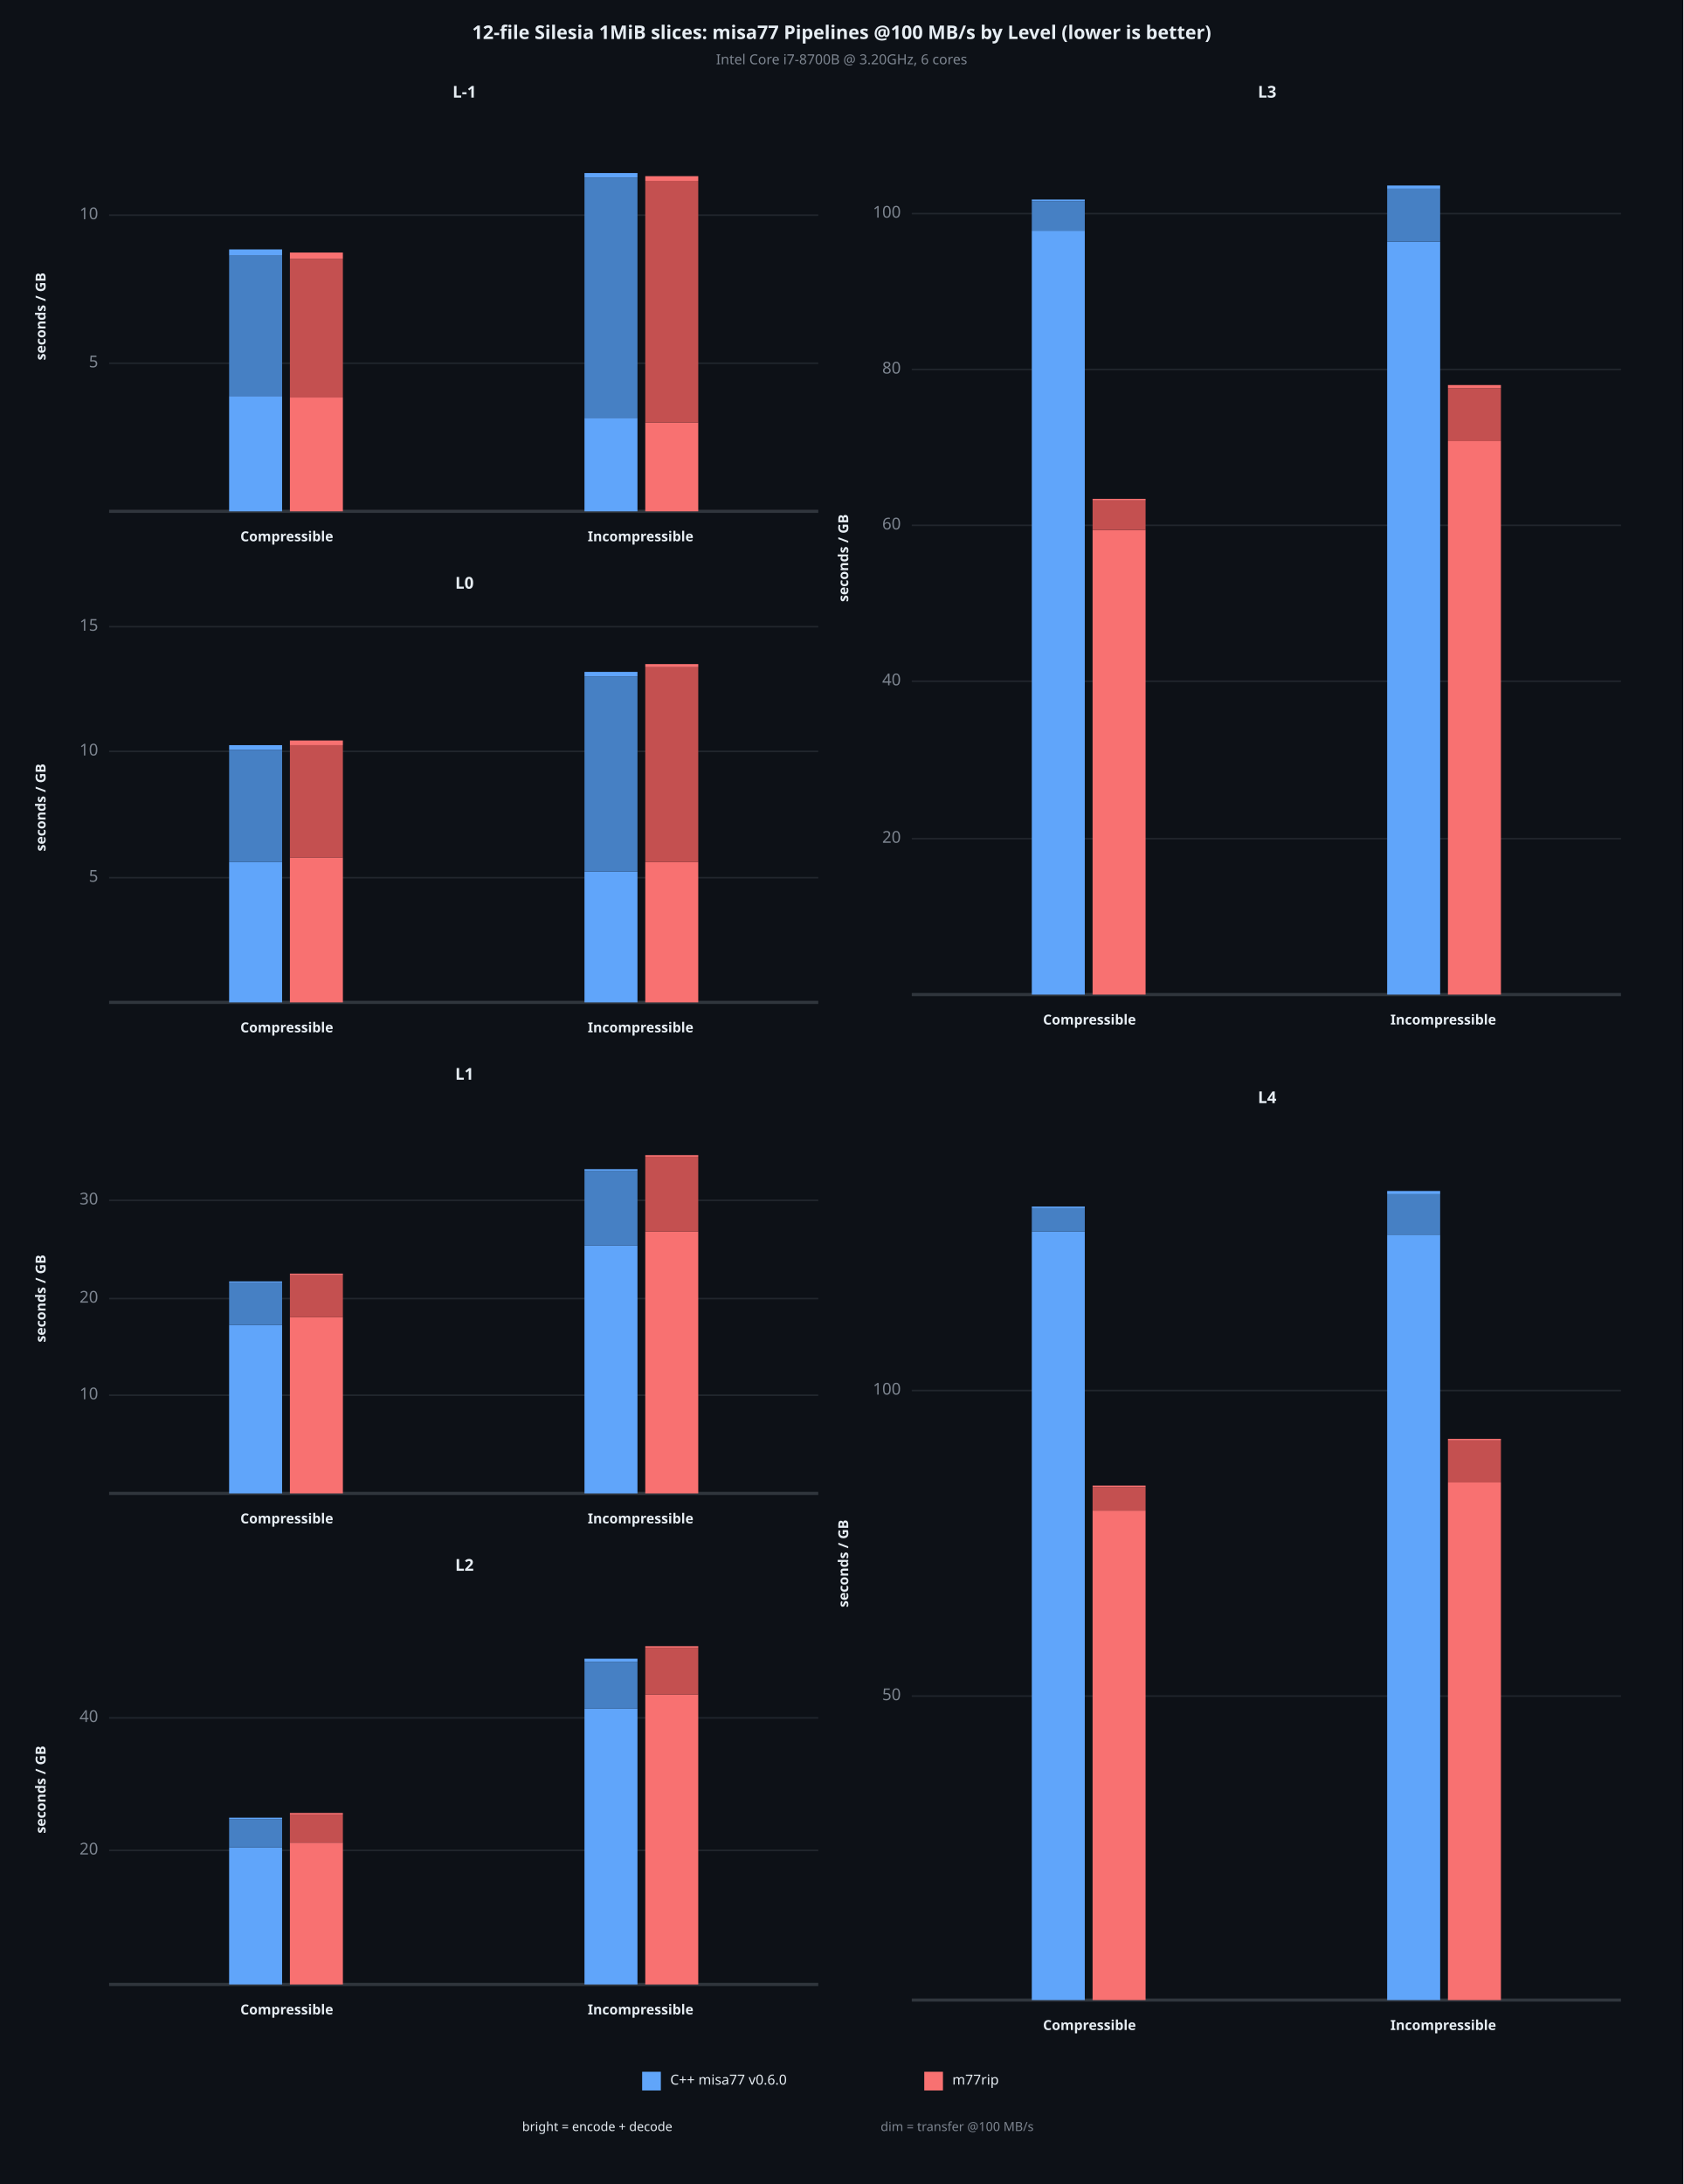
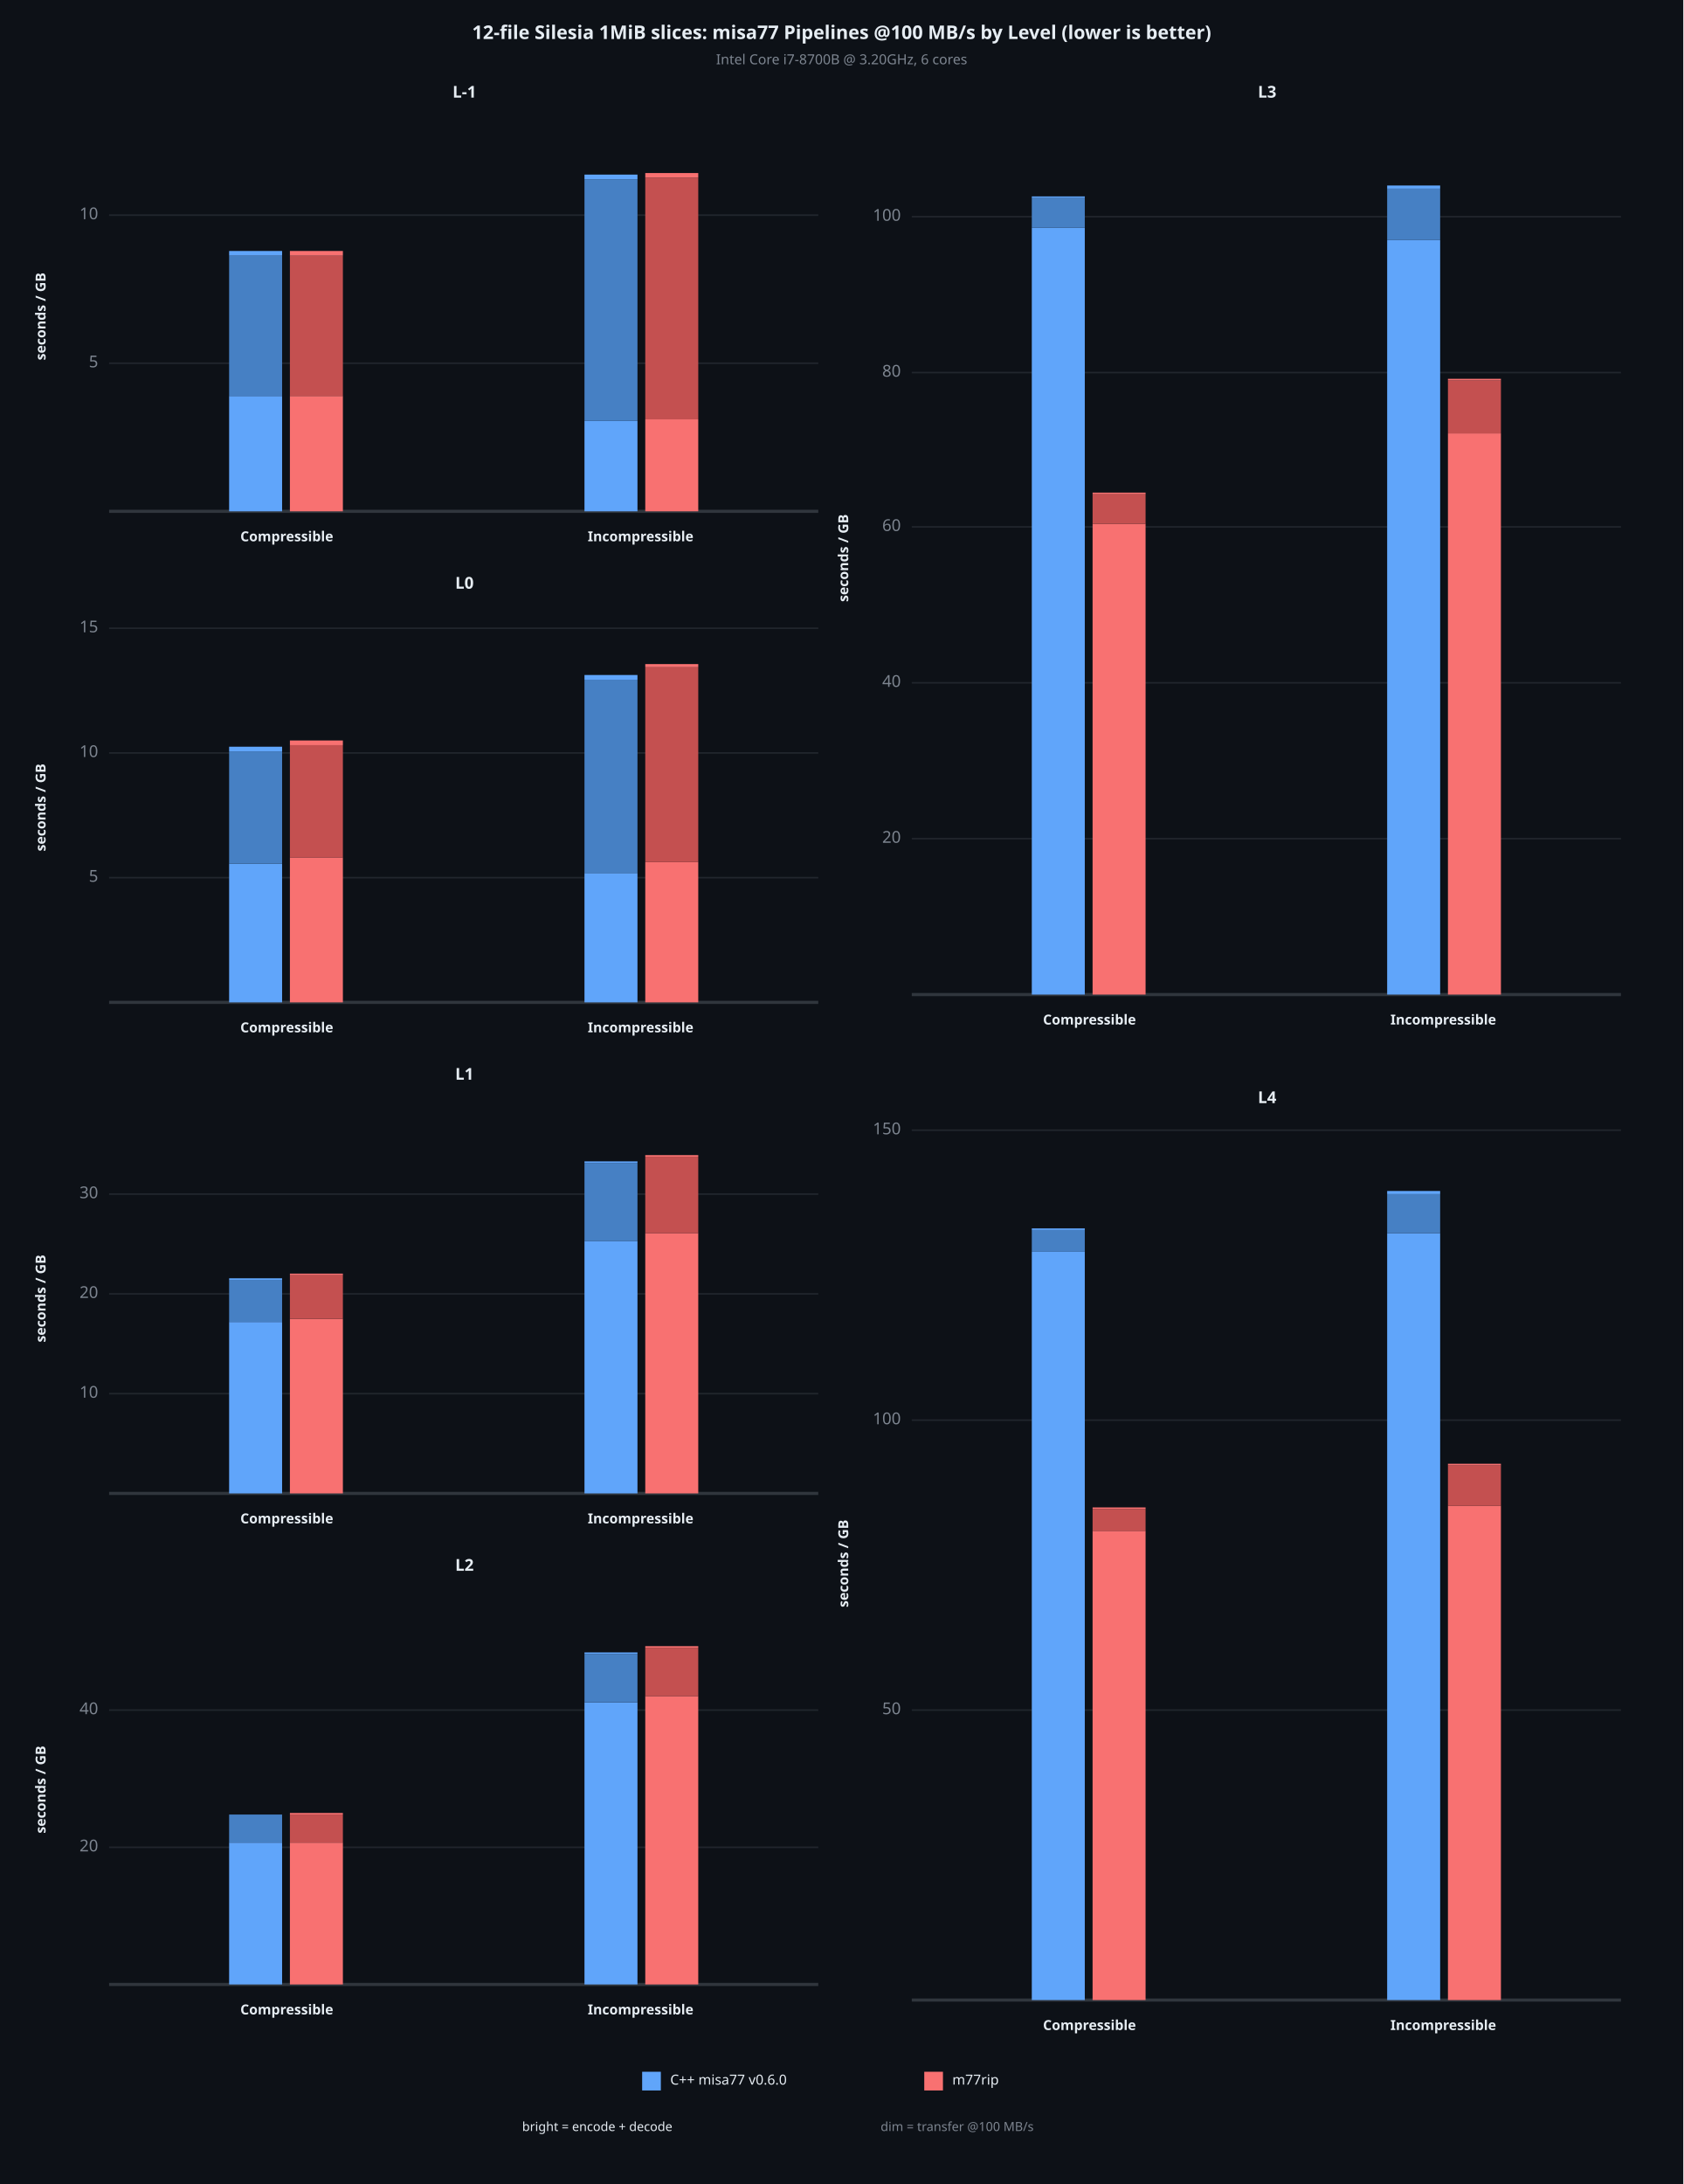
<svg xmlns="http://www.w3.org/2000/svg" viewBox="0 0 1080 1401" font-family="system-ui, -apple-system, sans-serif">
  <rect x="0" y="0" width="1080" height="1401" opacity="1" fill="#0D1117" stroke="none" />
  <text x="540" y="22" dy="0.5ex" text-anchor="middle" font-family="sans-serif" font-size="12.097" opacity="1" fill="#E6EDF3" font-weight="bold">
12-file Silesia 1MiB slices: misa77 Pipelines @100 MB/s by Level (lower is better)
</text>
  <text x="540" y="39" dy="0.5ex" text-anchor="middle" font-family="sans-serif" font-size="8.871" opacity="1" fill="#7D8590">
Intel Core i7-8700B @ 3.20GHz, 6 cores
</text>
  <text x="298" y="60" dy="0.5ex" text-anchor="middle" font-family="sans-serif" font-size="10.484" opacity="1" fill="#E6EDF3" font-weight="bold">
L-1
</text>
  <polyline fill="none" opacity="1" stroke="#21262D" stroke-width="1" points="70,233 525,233 " />
  <text x="63" y="233" dy="0.5ex" text-anchor="end" font-family="sans-serif" font-size="10.484" opacity="1" fill="#7D8590">
5
</text>
  <polyline fill="none" opacity="1" stroke="#21262D" stroke-width="1" points="70,138 525,138 " />
  <text x="63" y="138" dy="0.5ex" text-anchor="end" font-family="sans-serif" font-size="10.484" opacity="1" fill="#7D8590">
10
</text>
  <polyline fill="none" opacity="1" stroke="#30363D" stroke-width="2" points="70,328 525,328 " />
  <text x="27" y="203" dy="0.5ex" text-anchor="middle" font-family="sans-serif" font-size="8.871" opacity="1" fill="#E6EDF3" font-weight="bold" transform="rotate(270, 27, 203)">
seconds / GB
</text>
  <rect x="147" y="254" width="34" height="74" opacity="1" fill="#60A5FA" stroke="none" />
  <rect x="147" y="164" width="34" height="90" opacity="1" fill="#4680C4" stroke="none" />
-   <rect x="147" y="160" width="34" height="4" opacity="1" fill="#60A5FA" stroke="none" />
-   <rect x="186" y="255" width="34" height="73" opacity="1" fill="#F87171" stroke="none" />
-   <rect x="186" y="166" width="34" height="89" opacity="1" fill="#C45050" stroke="none" />
-   <rect x="186" y="162" width="34" height="4" opacity="1" fill="#F87171" stroke="none" />
+   <rect x="147" y="161" width="34" height="3" opacity="1" fill="#60A5FA" stroke="none" />
+   <rect x="186" y="254" width="34" height="74" opacity="1" fill="#F87171" stroke="none" />
+   <rect x="186" y="164" width="34" height="90" opacity="1" fill="#C45050" stroke="none" />
+   <rect x="186" y="161" width="34" height="3" opacity="1" fill="#F87171" stroke="none" />
  <text x="184" y="345" dy="0.5ex" text-anchor="middle" font-family="sans-serif" font-size="8.871" opacity="1" fill="#E6EDF3" font-weight="bold">
Compressible
</text>
-   <rect x="375" y="268" width="34" height="60" opacity="1" fill="#60A5FA" stroke="none" />
-   <rect x="375" y="114" width="34" height="154" opacity="1" fill="#4680C4" stroke="none" />
-   <rect x="375" y="111" width="34" height="3" opacity="1" fill="#60A5FA" stroke="none" />
-   <rect x="414" y="271" width="34" height="57" opacity="1" fill="#F87171" stroke="none" />
-   <rect x="414" y="116" width="34" height="155" opacity="1" fill="#C45050" stroke="none" />
-   <rect x="414" y="113" width="34" height="3" opacity="1" fill="#F87171" stroke="none" />
+   <rect x="375" y="270" width="34" height="58" opacity="1" fill="#60A5FA" stroke="none" />
+   <rect x="375" y="115" width="34" height="155" opacity="1" fill="#4680C4" stroke="none" />
+   <rect x="375" y="112" width="34" height="3" opacity="1" fill="#60A5FA" stroke="none" />
+   <rect x="414" y="269" width="34" height="59" opacity="1" fill="#F87171" stroke="none" />
+   <rect x="414" y="114" width="34" height="155" opacity="1" fill="#C45050" stroke="none" />
+   <rect x="414" y="111" width="34" height="3" opacity="1" fill="#F87171" stroke="none" />
  <text x="411" y="345" dy="0.5ex" text-anchor="middle" font-family="sans-serif" font-size="8.871" opacity="1" fill="#E6EDF3" font-weight="bold">
Incompressible
</text>
  <text x="298" y="375" dy="0.5ex" text-anchor="middle" font-family="sans-serif" font-size="10.484" opacity="1" fill="#E6EDF3" font-weight="bold">
L0
</text>
  <polyline fill="none" opacity="1" stroke="#21262D" stroke-width="1" points="70,563 525,563 " />
  <text x="63" y="563" dy="0.5ex" text-anchor="end" font-family="sans-serif" font-size="10.484" opacity="1" fill="#7D8590">
5
</text>
-   <polyline fill="none" opacity="1" stroke="#21262D" stroke-width="1" points="70,482 525,482 " />
-   <text x="63" y="482" dy="0.5ex" text-anchor="end" font-family="sans-serif" font-size="10.484" opacity="1" fill="#7D8590">
+   <polyline fill="none" opacity="1" stroke="#21262D" stroke-width="1" points="70,483 525,483 " />
+   <text x="63" y="483" dy="0.5ex" text-anchor="end" font-family="sans-serif" font-size="10.484" opacity="1" fill="#7D8590">
10
</text>
-   <polyline fill="none" opacity="1" stroke="#21262D" stroke-width="1" points="70,402 525,402 " />
-   <text x="63" y="402" dy="0.5ex" text-anchor="end" font-family="sans-serif" font-size="10.484" opacity="1" fill="#7D8590">
+   <polyline fill="none" opacity="1" stroke="#21262D" stroke-width="1" points="70,403 525,403 " />
+   <text x="63" y="403" dy="0.5ex" text-anchor="end" font-family="sans-serif" font-size="10.484" opacity="1" fill="#7D8590">
15
</text>
  <polyline fill="none" opacity="1" stroke="#30363D" stroke-width="2" points="70,643 525,643 " />
  <text x="27" y="518" dy="0.5ex" text-anchor="middle" font-family="sans-serif" font-size="8.871" opacity="1" fill="#E6EDF3" font-weight="bold" transform="rotate(270, 27, 518)">
seconds / GB
</text>
-   <rect x="147" y="553" width="34" height="90" opacity="1" fill="#60A5FA" stroke="none" />
-   <rect x="147" y="481" width="34" height="72" opacity="1" fill="#4680C4" stroke="none" />
-   <rect x="147" y="478" width="34" height="3" opacity="1" fill="#60A5FA" stroke="none" />
+   <rect x="147" y="554" width="34" height="89" opacity="1" fill="#60A5FA" stroke="none" />
+   <rect x="147" y="482" width="34" height="72" opacity="1" fill="#4680C4" stroke="none" />
+   <rect x="147" y="479" width="34" height="3" opacity="1" fill="#60A5FA" stroke="none" />
  <rect x="186" y="550" width="34" height="93" opacity="1" fill="#F87171" stroke="none" />
  <rect x="186" y="478" width="34" height="72" opacity="1" fill="#C45050" stroke="none" />
  <rect x="186" y="475" width="34" height="3" opacity="1" fill="#F87171" stroke="none" />
  <text x="184" y="660" dy="0.5ex" text-anchor="middle" font-family="sans-serif" font-size="8.871" opacity="1" fill="#E6EDF3" font-weight="bold">
Compressible
</text>
-   <rect x="375" y="559" width="34" height="84" opacity="1" fill="#60A5FA" stroke="none" />
-   <rect x="375" y="434" width="34" height="125" opacity="1" fill="#4680C4" stroke="none" />
-   <rect x="375" y="431" width="34" height="3" opacity="1" fill="#60A5FA" stroke="none" />
+   <rect x="375" y="560" width="34" height="83" opacity="1" fill="#60A5FA" stroke="none" />
+   <rect x="375" y="436" width="34" height="124" opacity="1" fill="#4680C4" stroke="none" />
+   <rect x="375" y="433" width="34" height="3" opacity="1" fill="#60A5FA" stroke="none" />
  <rect x="414" y="553" width="34" height="90" opacity="1" fill="#F87171" stroke="none" />
  <rect x="414" y="428" width="34" height="125" opacity="1" fill="#C45050" stroke="none" />
  <rect x="414" y="426" width="34" height="2" opacity="1" fill="#F87171" stroke="none" />
  <text x="411" y="660" dy="0.5ex" text-anchor="middle" font-family="sans-serif" font-size="8.871" opacity="1" fill="#E6EDF3" font-weight="bold">
Incompressible
</text>
  <text x="298" y="690" dy="0.5ex" text-anchor="middle" font-family="sans-serif" font-size="10.484" opacity="1" fill="#E6EDF3" font-weight="bold">
L1
</text>
-   <polyline fill="none" opacity="1" stroke="#21262D" stroke-width="1" points="70,895 525,895 " />
-   <text x="63" y="895" dy="0.5ex" text-anchor="end" font-family="sans-serif" font-size="10.484" opacity="1" fill="#7D8590">
+   <polyline fill="none" opacity="1" stroke="#21262D" stroke-width="1" points="70,894 525,894 " />
+   <text x="63" y="894" dy="0.5ex" text-anchor="end" font-family="sans-serif" font-size="10.484" opacity="1" fill="#7D8590">
10
</text>
-   <polyline fill="none" opacity="1" stroke="#21262D" stroke-width="1" points="70,833 525,833 " />
-   <text x="63" y="833" dy="0.5ex" text-anchor="end" font-family="sans-serif" font-size="10.484" opacity="1" fill="#7D8590">
+   <polyline fill="none" opacity="1" stroke="#21262D" stroke-width="1" points="70,830 525,830 " />
+   <text x="63" y="830" dy="0.5ex" text-anchor="end" font-family="sans-serif" font-size="10.484" opacity="1" fill="#7D8590">
20
</text>
-   <polyline fill="none" opacity="1" stroke="#21262D" stroke-width="1" points="70,770 525,770 " />
-   <text x="63" y="770" dy="0.5ex" text-anchor="end" font-family="sans-serif" font-size="10.484" opacity="1" fill="#7D8590">
+   <polyline fill="none" opacity="1" stroke="#21262D" stroke-width="1" points="70,766 525,766 " />
+   <text x="63" y="766" dy="0.5ex" text-anchor="end" font-family="sans-serif" font-size="10.484" opacity="1" fill="#7D8590">
30
</text>
  <polyline fill="none" opacity="1" stroke="#30363D" stroke-width="2" points="70,958 525,958 " />
  <text x="27" y="833" dy="0.5ex" text-anchor="middle" font-family="sans-serif" font-size="8.871" opacity="1" fill="#E6EDF3" font-weight="bold" transform="rotate(270, 27, 833)">
seconds / GB
</text>
-   <rect x="147" y="850" width="34" height="108" opacity="1" fill="#60A5FA" stroke="none" />
-   <rect x="147" y="823" width="34" height="27" opacity="1" fill="#4680C4" stroke="none" />
-   <rect x="147" y="822" width="34" height="1" opacity="1" fill="#60A5FA" stroke="none" />
-   <rect x="186" y="845" width="34" height="113" opacity="1" fill="#F87171" stroke="none" />
-   <rect x="186" y="818" width="34" height="27" opacity="1" fill="#C45050" stroke="none" />
+   <rect x="147" y="848" width="34" height="110" opacity="1" fill="#60A5FA" stroke="none" />
+   <rect x="147" y="821" width="34" height="27" opacity="1" fill="#4680C4" stroke="none" />
+   <rect x="147" y="820" width="34" height="1" opacity="1" fill="#60A5FA" stroke="none" />
+   <rect x="186" y="846" width="34" height="112" opacity="1" fill="#F87171" stroke="none" />
+   <rect x="186" y="818" width="34" height="28" opacity="1" fill="#C45050" stroke="none" />
  <rect x="186" y="817" width="34" height="1" opacity="1" fill="#F87171" stroke="none" />
  <text x="184" y="975" dy="0.5ex" text-anchor="middle" font-family="sans-serif" font-size="8.871" opacity="1" fill="#E6EDF3" font-weight="bold">
Compressible
</text>
-   <rect x="375" y="799" width="34" height="159" opacity="1" fill="#60A5FA" stroke="none" />
-   <rect x="375" y="751" width="34" height="48" opacity="1" fill="#4680C4" stroke="none" />
-   <rect x="375" y="750" width="34" height="1" opacity="1" fill="#60A5FA" stroke="none" />
-   <rect x="414" y="790" width="34" height="168" opacity="1" fill="#F87171" stroke="none" />
-   <rect x="414" y="742" width="34" height="48" opacity="1" fill="#C45050" stroke="none" />
+   <rect x="375" y="796" width="34" height="162" opacity="1" fill="#60A5FA" stroke="none" />
+   <rect x="375" y="746" width="34" height="50" opacity="1" fill="#4680C4" stroke="none" />
+   <rect x="375" y="745" width="34" height="1" opacity="1" fill="#60A5FA" stroke="none" />
+   <rect x="414" y="791" width="34" height="167" opacity="1" fill="#F87171" stroke="none" />
+   <rect x="414" y="742" width="34" height="49" opacity="1" fill="#C45050" stroke="none" />
  <rect x="414" y="741" width="34" height="1" opacity="1" fill="#F87171" stroke="none" />
  <text x="411" y="975" dy="0.5ex" text-anchor="middle" font-family="sans-serif" font-size="8.871" opacity="1" fill="#E6EDF3" font-weight="bold">
Incompressible
</text>
  <text x="298" y="1005" dy="0.5ex" text-anchor="middle" font-family="sans-serif" font-size="10.484" opacity="1" fill="#E6EDF3" font-weight="bold">
L2
</text>
-   <polyline fill="none" opacity="1" stroke="#21262D" stroke-width="1" points="70,1187 525,1187 " />
-   <text x="63" y="1187" dy="0.5ex" text-anchor="end" font-family="sans-serif" font-size="10.484" opacity="1" fill="#7D8590">
+   <polyline fill="none" opacity="1" stroke="#21262D" stroke-width="1" points="70,1185 525,1185 " />
+   <text x="63" y="1185" dy="0.5ex" text-anchor="end" font-family="sans-serif" font-size="10.484" opacity="1" fill="#7D8590">
20
</text>
-   <polyline fill="none" opacity="1" stroke="#21262D" stroke-width="1" points="70,1102 525,1102 " />
-   <text x="63" y="1102" dy="0.5ex" text-anchor="end" font-family="sans-serif" font-size="10.484" opacity="1" fill="#7D8590">
+   <polyline fill="none" opacity="1" stroke="#21262D" stroke-width="1" points="70,1097 525,1097 " />
+   <text x="63" y="1097" dy="0.5ex" text-anchor="end" font-family="sans-serif" font-size="10.484" opacity="1" fill="#7D8590">
40
</text>
  <polyline fill="none" opacity="1" stroke="#30363D" stroke-width="2" points="70,1273 525,1273 " />
  <text x="27" y="1148" dy="0.5ex" text-anchor="middle" font-family="sans-serif" font-size="8.871" opacity="1" fill="#E6EDF3" font-weight="bold" transform="rotate(270, 27, 1148)">
seconds / GB
</text>
-   <rect x="147" y="1185" width="34" height="88" opacity="1" fill="#60A5FA" stroke="none" />
-   <rect x="147" y="1167" width="34" height="18" opacity="1" fill="#4680C4" stroke="none" />
-   <rect x="147" y="1166" width="34" height="1" opacity="1" fill="#60A5FA" stroke="none" />
+   <rect x="147" y="1182" width="34" height="91" opacity="1" fill="#60A5FA" stroke="none" />
+   <rect x="147" y="1164" width="34" height="18" opacity="1" fill="#4680C4" stroke="none" />
+   <rect x="147" y="1164" width="34" height="0" opacity="1" fill="#60A5FA" stroke="none" />
  <rect x="186" y="1182" width="34" height="91" opacity="1" fill="#F87171" stroke="none" />
  <rect x="186" y="1164" width="34" height="18" opacity="1" fill="#C45050" stroke="none" />
  <rect x="186" y="1163" width="34" height="1" opacity="1" fill="#F87171" stroke="none" />
  <text x="184" y="1290" dy="0.5ex" text-anchor="middle" font-family="sans-serif" font-size="8.871" opacity="1" fill="#E6EDF3" font-weight="bold">
Compressible
</text>
-   <rect x="375" y="1096" width="34" height="177" opacity="1" fill="#60A5FA" stroke="none" />
-   <rect x="375" y="1066" width="34" height="30" opacity="1" fill="#4680C4" stroke="none" />
-   <rect x="375" y="1064" width="34" height="2" opacity="1" fill="#60A5FA" stroke="none" />
-   <rect x="414" y="1087" width="34" height="186" opacity="1" fill="#F87171" stroke="none" />
-   <rect x="414" y="1057" width="34" height="30" opacity="1" fill="#C45050" stroke="none" />
+   <rect x="375" y="1092" width="34" height="181" opacity="1" fill="#60A5FA" stroke="none" />
+   <rect x="375" y="1061" width="34" height="31" opacity="1" fill="#4680C4" stroke="none" />
+   <rect x="375" y="1060" width="34" height="1" opacity="1" fill="#60A5FA" stroke="none" />
+   <rect x="414" y="1088" width="34" height="185" opacity="1" fill="#F87171" stroke="none" />
+   <rect x="414" y="1057" width="34" height="31" opacity="1" fill="#C45050" stroke="none" />
  <rect x="414" y="1056" width="34" height="1" opacity="1" fill="#F87171" stroke="none" />
  <text x="411" y="1290" dy="0.5ex" text-anchor="middle" font-family="sans-serif" font-size="8.871" opacity="1" fill="#E6EDF3" font-weight="bold">
Incompressible
</text>
  <text x="813" y="60" dy="0.5ex" text-anchor="middle" font-family="sans-serif" font-size="10.484" opacity="1" fill="#E6EDF3" font-weight="bold">
L3
</text>
  <polyline fill="none" opacity="1" stroke="#21262D" stroke-width="1" points="585,538 1040,538 " />
  <text x="578" y="538" dy="0.5ex" text-anchor="end" font-family="sans-serif" font-size="10.484" opacity="1" fill="#7D8590">
20
</text>
-   <polyline fill="none" opacity="1" stroke="#21262D" stroke-width="1" points="585,437 1040,437 " />
-   <text x="578" y="437" dy="0.5ex" text-anchor="end" font-family="sans-serif" font-size="10.484" opacity="1" fill="#7D8590">
+   <polyline fill="none" opacity="1" stroke="#21262D" stroke-width="1" points="585,438 1040,438 " />
+   <text x="578" y="438" dy="0.5ex" text-anchor="end" font-family="sans-serif" font-size="10.484" opacity="1" fill="#7D8590">
40
</text>
-   <polyline fill="none" opacity="1" stroke="#21262D" stroke-width="1" points="585,337 1040,337 " />
-   <text x="578" y="337" dy="0.5ex" text-anchor="end" font-family="sans-serif" font-size="10.484" opacity="1" fill="#7D8590">
+   <polyline fill="none" opacity="1" stroke="#21262D" stroke-width="1" points="585,338 1040,338 " />
+   <text x="578" y="338" dy="0.5ex" text-anchor="end" font-family="sans-serif" font-size="10.484" opacity="1" fill="#7D8590">
60
</text>
-   <polyline fill="none" opacity="1" stroke="#21262D" stroke-width="1" points="585,237 1040,237 " />
-   <text x="578" y="237" dy="0.5ex" text-anchor="end" font-family="sans-serif" font-size="10.484" opacity="1" fill="#7D8590">
+   <polyline fill="none" opacity="1" stroke="#21262D" stroke-width="1" points="585,239 1040,239 " />
+   <text x="578" y="239" dy="0.5ex" text-anchor="end" font-family="sans-serif" font-size="10.484" opacity="1" fill="#7D8590">
80
</text>
-   <polyline fill="none" opacity="1" stroke="#21262D" stroke-width="1" points="585,137 1040,137 " />
-   <text x="578" y="137" dy="0.5ex" text-anchor="end" font-family="sans-serif" font-size="10.484" opacity="1" fill="#7D8590">
+   <polyline fill="none" opacity="1" stroke="#21262D" stroke-width="1" points="585,139 1040,139 " />
+   <text x="578" y="139" dy="0.5ex" text-anchor="end" font-family="sans-serif" font-size="10.484" opacity="1" fill="#7D8590">
100
</text>
  <polyline fill="none" opacity="1" stroke="#30363D" stroke-width="2" points="585,638 1040,638 " />
  <text x="542" y="358" dy="0.5ex" text-anchor="middle" font-family="sans-serif" font-size="8.871" opacity="1" fill="#E6EDF3" font-weight="bold" transform="rotate(270, 542, 358)">
seconds / GB
</text>
-   <rect x="662" y="148" width="34" height="490" opacity="1" fill="#60A5FA" stroke="none" />
-   <rect x="662" y="129" width="34" height="19" opacity="1" fill="#4680C4" stroke="none" />
-   <rect x="662" y="128" width="34" height="1" opacity="1" fill="#60A5FA" stroke="none" />
-   <rect x="701" y="340" width="34" height="298" opacity="1" fill="#F87171" stroke="none" />
-   <rect x="701" y="321" width="34" height="19" opacity="1" fill="#C45050" stroke="none" />
-   <rect x="701" y="320" width="34" height="1" opacity="1" fill="#F87171" stroke="none" />
+   <rect x="662" y="146" width="34" height="492" opacity="1" fill="#60A5FA" stroke="none" />
+   <rect x="662" y="127" width="34" height="19" opacity="1" fill="#4680C4" stroke="none" />
+   <rect x="662" y="126" width="34" height="1" opacity="1" fill="#60A5FA" stroke="none" />
+   <rect x="701" y="336" width="34" height="302" opacity="1" fill="#F87171" stroke="none" />
+   <rect x="701" y="317" width="34" height="19" opacity="1" fill="#C45050" stroke="none" />
+   <rect x="701" y="316" width="34" height="1" opacity="1" fill="#F87171" stroke="none" />
  <text x="699" y="655" dy="0.5ex" text-anchor="middle" font-family="sans-serif" font-size="8.871" opacity="1" fill="#E6EDF3" font-weight="bold">
Compressible
</text>
-   <rect x="890" y="155" width="34" height="483" opacity="1" fill="#60A5FA" stroke="none" />
-   <rect x="890" y="121" width="34" height="34" opacity="1" fill="#4680C4" stroke="none" />
+   <rect x="890" y="154" width="34" height="484" opacity="1" fill="#60A5FA" stroke="none" />
+   <rect x="890" y="121" width="34" height="33" opacity="1" fill="#4680C4" stroke="none" />
  <rect x="890" y="119" width="34" height="2" opacity="1" fill="#60A5FA" stroke="none" />
-   <rect x="929" y="283" width="34" height="355" opacity="1" fill="#F87171" stroke="none" />
-   <rect x="929" y="249" width="34" height="34" opacity="1" fill="#C45050" stroke="none" />
-   <rect x="929" y="247" width="34" height="2" opacity="1" fill="#F87171" stroke="none" />
+   <rect x="929" y="278" width="34" height="360" opacity="1" fill="#F87171" stroke="none" />
+   <rect x="929" y="244" width="34" height="34" opacity="1" fill="#C45050" stroke="none" />
+   <rect x="929" y="243" width="34" height="1" opacity="1" fill="#F87171" stroke="none" />
  <text x="926" y="655" dy="0.5ex" text-anchor="middle" font-family="sans-serif" font-size="8.871" opacity="1" fill="#E6EDF3" font-weight="bold">
Incompressible
</text>
  <text x="813" y="705" dy="0.5ex" text-anchor="middle" font-family="sans-serif" font-size="10.484" opacity="1" fill="#E6EDF3" font-weight="bold">
L4
</text>
-   <polyline fill="none" opacity="1" stroke="#21262D" stroke-width="1" points="585,1088 1040,1088 " />
-   <text x="578" y="1088" dy="0.5ex" text-anchor="end" font-family="sans-serif" font-size="10.484" opacity="1" fill="#7D8590">
+   <polyline fill="none" opacity="1" stroke="#21262D" stroke-width="1" points="585,1097 1040,1097 " />
+   <text x="578" y="1097" dy="0.5ex" text-anchor="end" font-family="sans-serif" font-size="10.484" opacity="1" fill="#7D8590">
50
</text>
-   <polyline fill="none" opacity="1" stroke="#21262D" stroke-width="1" points="585,892 1040,892 " />
-   <text x="578" y="892" dy="0.5ex" text-anchor="end" font-family="sans-serif" font-size="10.484" opacity="1" fill="#7D8590">
+   <polyline fill="none" opacity="1" stroke="#21262D" stroke-width="1" points="585,911 1040,911 " />
+   <text x="578" y="911" dy="0.5ex" text-anchor="end" font-family="sans-serif" font-size="10.484" opacity="1" fill="#7D8590">
100
+ </text>
+   <polyline fill="none" opacity="1" stroke="#21262D" stroke-width="1" points="585,725 1040,725 " />
+   <text x="578" y="725" dy="0.5ex" text-anchor="end" font-family="sans-serif" font-size="10.484" opacity="1" fill="#7D8590">
+ 150
</text>
  <polyline fill="none" opacity="1" stroke="#30363D" stroke-width="2" points="585,1283 1040,1283 " />
  <text x="542" y="1003" dy="0.5ex" text-anchor="middle" font-family="sans-serif" font-size="8.871" opacity="1" fill="#E6EDF3" font-weight="bold" transform="rotate(270, 542, 1003)">
seconds / GB
</text>
-   <rect x="662" y="790" width="34" height="493" opacity="1" fill="#60A5FA" stroke="none" />
-   <rect x="662" y="775" width="34" height="15" opacity="1" fill="#4680C4" stroke="none" />
-   <rect x="662" y="774" width="34" height="1" opacity="1" fill="#60A5FA" stroke="none" />
-   <rect x="701" y="969" width="34" height="314" opacity="1" fill="#F87171" stroke="none" />
-   <rect x="701" y="954" width="34" height="15" opacity="1" fill="#C45050" stroke="none" />
-   <rect x="701" y="953" width="34" height="1" opacity="1" fill="#F87171" stroke="none" />
+   <rect x="662" y="803" width="34" height="480" opacity="1" fill="#60A5FA" stroke="none" />
+   <rect x="662" y="789" width="34" height="14" opacity="1" fill="#4680C4" stroke="none" />
+   <rect x="662" y="788" width="34" height="1" opacity="1" fill="#60A5FA" stroke="none" />
+   <rect x="701" y="982" width="34" height="301" opacity="1" fill="#F87171" stroke="none" />
+   <rect x="701" y="968" width="34" height="14" opacity="1" fill="#C45050" stroke="none" />
+   <rect x="701" y="967" width="34" height="1" opacity="1" fill="#F87171" stroke="none" />
  <text x="699" y="1300" dy="0.5ex" text-anchor="middle" font-family="sans-serif" font-size="8.871" opacity="1" fill="#E6EDF3" font-weight="bold">
Compressible
</text>
-   <rect x="890" y="792" width="34" height="491" opacity="1" fill="#60A5FA" stroke="none" />
-   <rect x="890" y="766" width="34" height="26" opacity="1" fill="#4680C4" stroke="none" />
+   <rect x="890" y="791" width="34" height="492" opacity="1" fill="#60A5FA" stroke="none" />
+   <rect x="890" y="766" width="34" height="25" opacity="1" fill="#4680C4" stroke="none" />
  <rect x="890" y="764" width="34" height="2" opacity="1" fill="#60A5FA" stroke="none" />
-   <rect x="929" y="951" width="34" height="332" opacity="1" fill="#F87171" stroke="none" />
-   <rect x="929" y="924" width="34" height="27" opacity="1" fill="#C45050" stroke="none" />
-   <rect x="929" y="923" width="34" height="1" opacity="1" fill="#F87171" stroke="none" />
+   <rect x="929" y="966" width="34" height="317" opacity="1" fill="#F87171" stroke="none" />
+   <rect x="929" y="940" width="34" height="26" opacity="1" fill="#C45050" stroke="none" />
+   <rect x="929" y="939" width="34" height="1" opacity="1" fill="#F87171" stroke="none" />
  <text x="926" y="1300" dy="0.5ex" text-anchor="middle" font-family="sans-serif" font-size="8.871" opacity="1" fill="#E6EDF3" font-weight="bold">
Incompressible
</text>
  <rect x="412" y="1329" width="12" height="12" opacity="1" fill="#60A5FA" stroke="none" />
  <text x="430" y="1335" dy="0.5ex" text-anchor="start" font-family="sans-serif" font-size="8.871" opacity="1" fill="#E6EDF3">
C++ misa77 v0.6.0
</text>
  <rect x="593" y="1329" width="12" height="12" opacity="1" fill="#F87171" stroke="none" />
  <text x="611" y="1335" dy="0.5ex" text-anchor="start" font-family="sans-serif" font-size="8.871" opacity="1" fill="#E6EDF3">
m77rip
</text>
  <text x="335" y="1365" dy="0.5ex" text-anchor="start" font-family="sans-serif" font-size="8.065" opacity="1" fill="#E6EDF3">
bright = encode + decode
</text>
  <text x="565" y="1365" dy="0.5ex" text-anchor="start" font-family="sans-serif" font-size="8.065" opacity="1" fill="#7D8590">
dim = transfer @100 MB/s
</text>
</svg>
